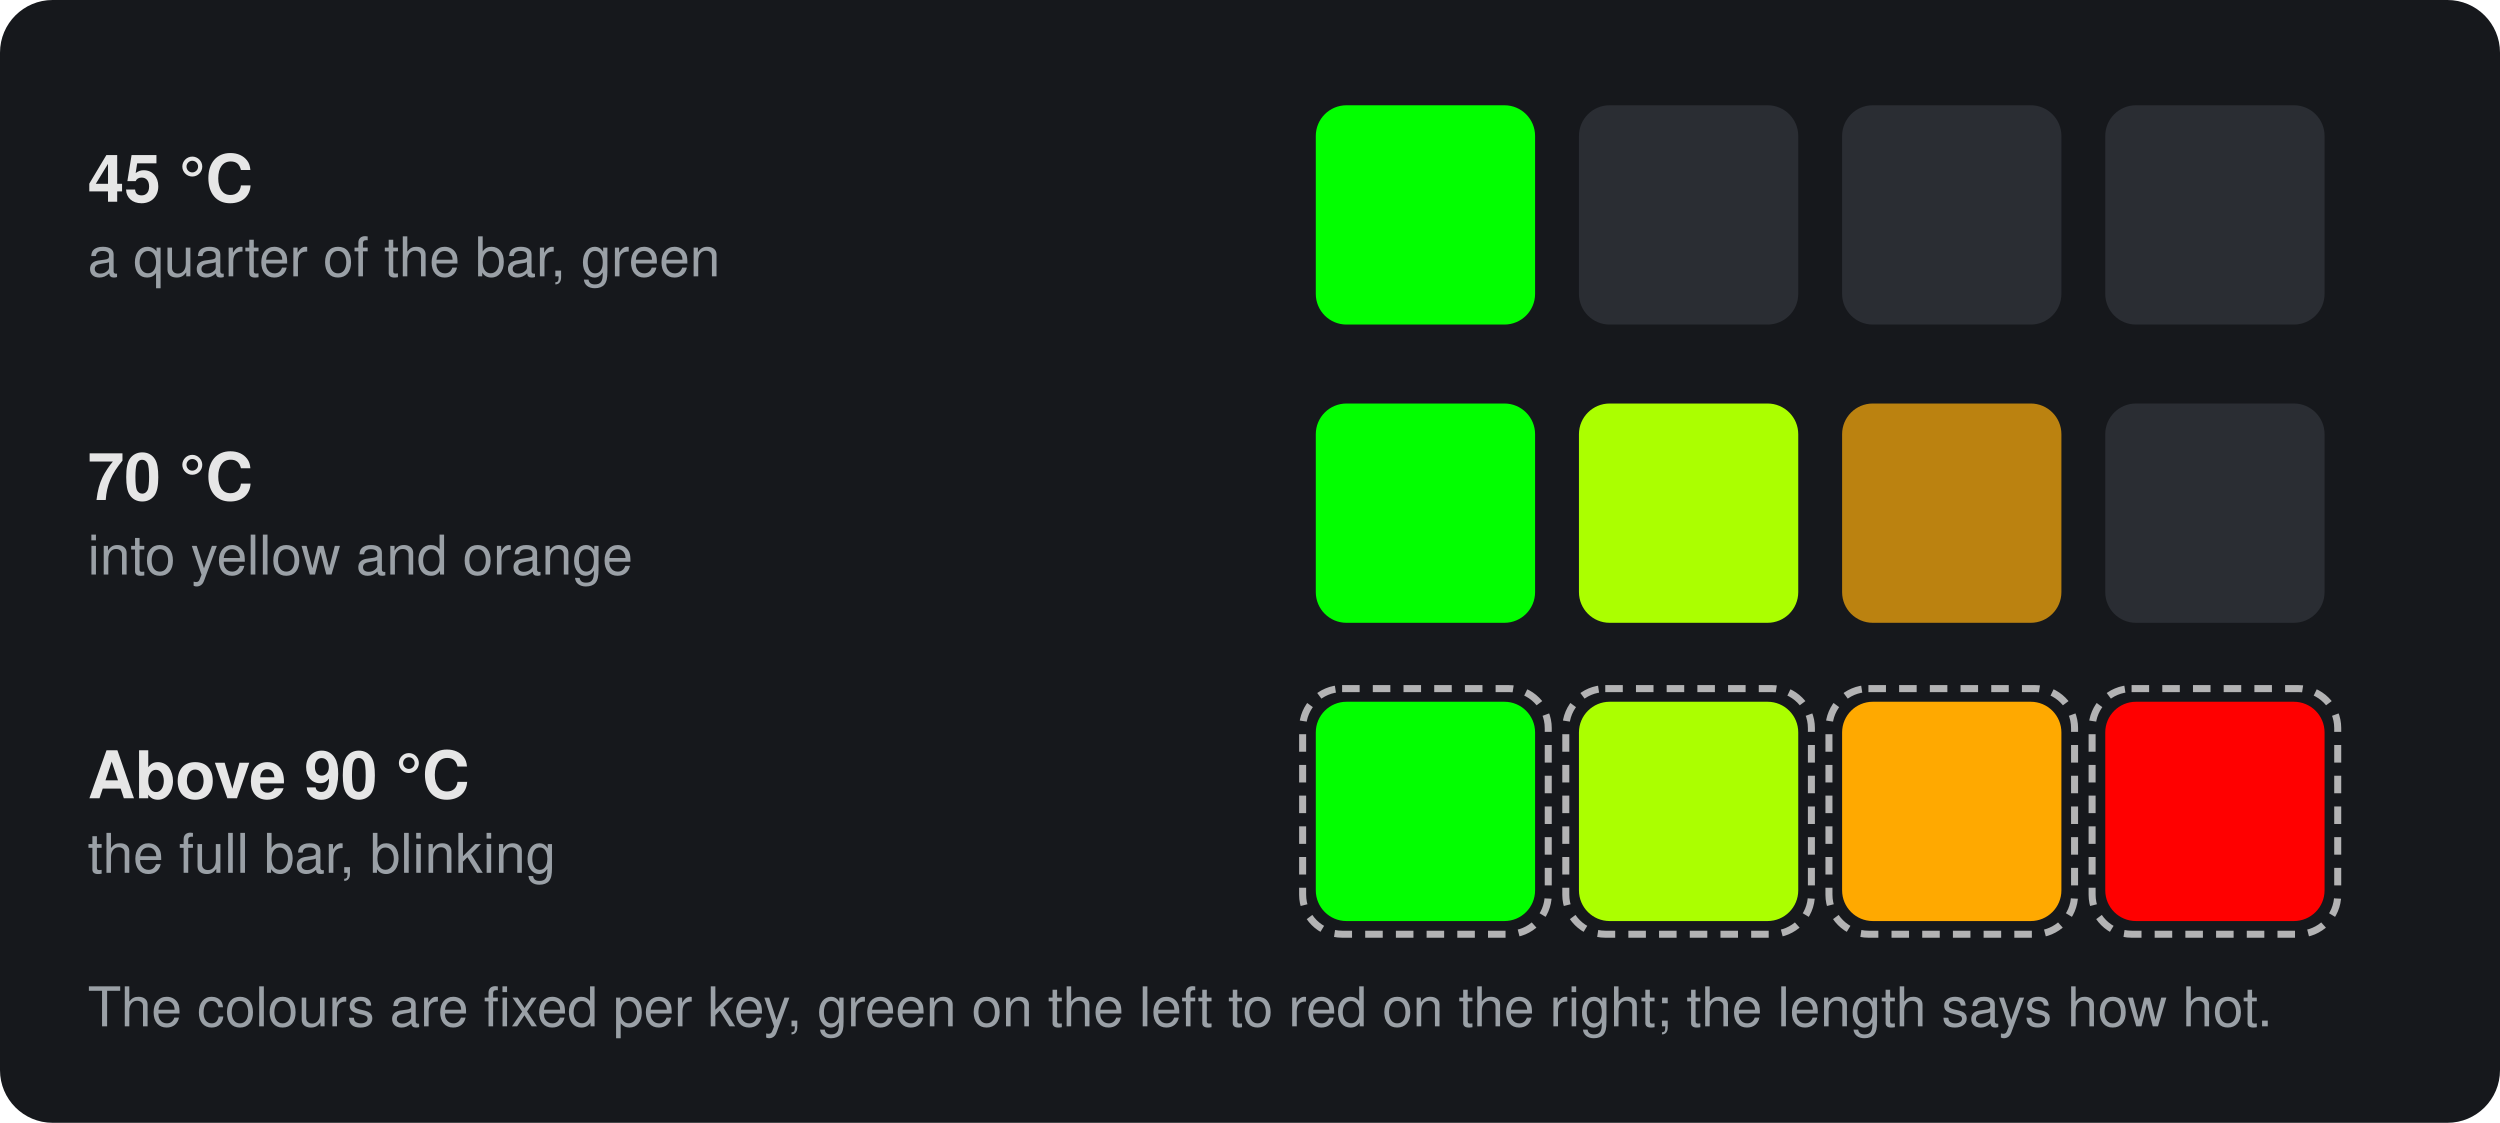
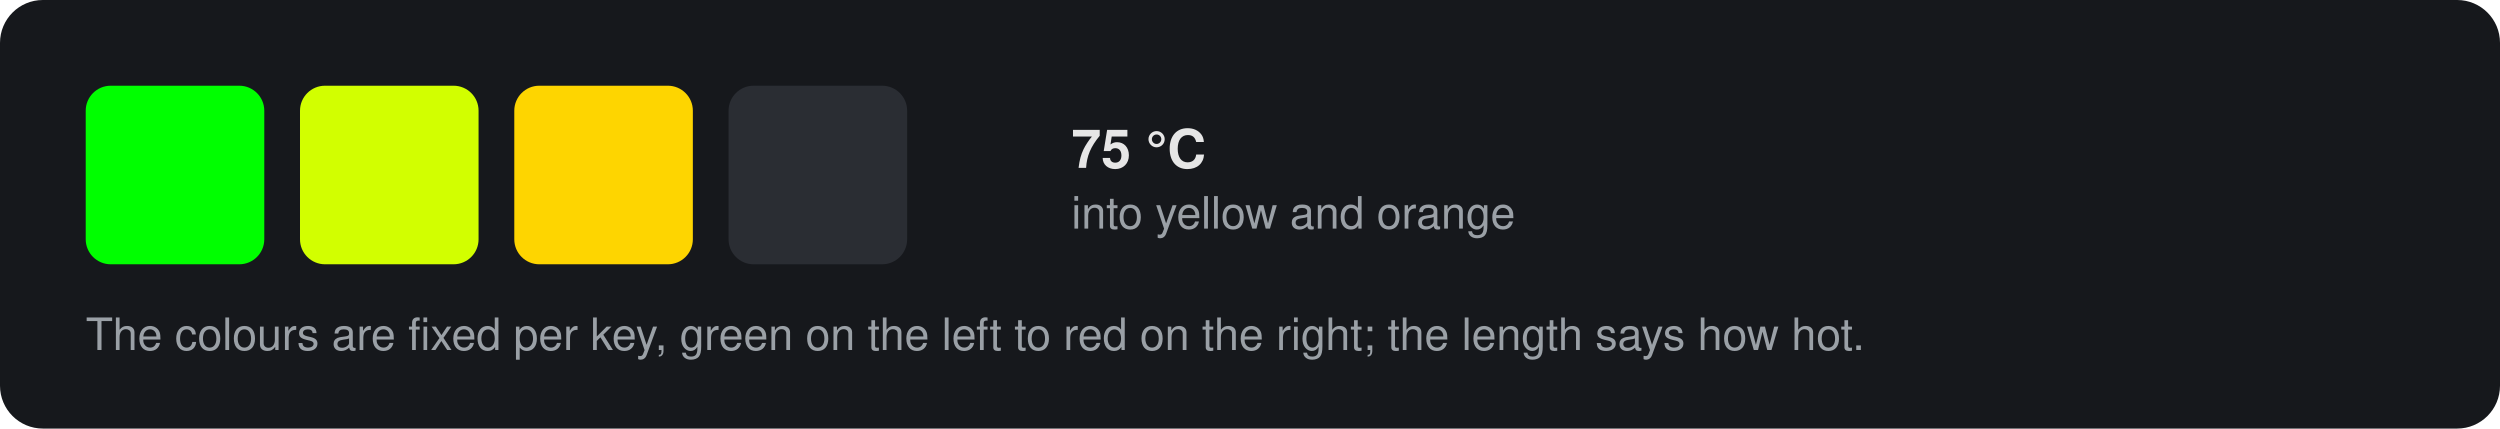
- <svg xmlns="http://www.w3.org/2000/svg" width="570" height="256" viewBox="0 0 570 256" role="img" aria-label="The temperature row">
-   <rect width="570" height="256" rx="12" fill="#16181c" />
-   <rect x="300" y="24" width="50" height="50" rx="7" fill="#02ff00" />
-   <rect x="360" y="24" width="50" height="50" rx="7" fill="#2a2d33" />
-   <rect x="420" y="24" width="50" height="50" rx="7" fill="#2a2d33" />
-   <rect x="480" y="24" width="50" height="50" rx="7" fill="#2a2d33" />
-   <text x="20" y="46.0" font-family="Segoe UI, Helvetica, Arial, sans-serif" font-size="15" fill="#e6e6e6" text-anchor="start" font-weight="600">45 °C</text>
-   <text x="20" y="63.0" font-family="Segoe UI, Helvetica, Arial, sans-serif" font-size="12.5" fill="#9aa0a6" text-anchor="start" font-weight="normal">a quarter of the bar, green</text>
-   <rect x="300" y="92" width="50" height="50" rx="7" fill="#02ff00" />
-   <rect x="360" y="92" width="50" height="50" rx="7" fill="#abff00" />
-   <rect x="420" y="92" width="50" height="50" rx="7" fill="#bb8210" />
-   <rect x="480" y="92" width="50" height="50" rx="7" fill="#2a2d33" />
-   <text x="20" y="114.0" font-family="Segoe UI, Helvetica, Arial, sans-serif" font-size="15" fill="#e6e6e6" text-anchor="start" font-weight="600">70 °C</text>
-   <text x="20" y="131.0" font-family="Segoe UI, Helvetica, Arial, sans-serif" font-size="12.5" fill="#9aa0a6" text-anchor="start" font-weight="normal">into yellow and orange</text>
-   <rect x="300" y="160" width="50" height="50" rx="7" fill="#02ff00" />
-   <rect x="297" y="157" width="56" height="56" rx="9" fill="none" stroke="#e6e6e6" stroke-opacity="0.75" stroke-width="1.6" stroke-dasharray="4 3" />
-   <rect x="360" y="160" width="50" height="50" rx="7" fill="#abff00" />
-   <rect x="357" y="157" width="56" height="56" rx="9" fill="none" stroke="#e6e6e6" stroke-opacity="0.75" stroke-width="1.6" stroke-dasharray="4 3" />
-   <rect x="420" y="160" width="50" height="50" rx="7" fill="#ffa900" />
-   <rect x="417" y="157" width="56" height="56" rx="9" fill="none" stroke="#e6e6e6" stroke-opacity="0.75" stroke-width="1.6" stroke-dasharray="4 3" />
-   <rect x="480" y="160" width="50" height="50" rx="7" fill="#ff0000" />
-   <rect x="477" y="157" width="56" height="56" rx="9" fill="none" stroke="#e6e6e6" stroke-opacity="0.75" stroke-width="1.6" stroke-dasharray="4 3" />
-   <text x="20" y="182.0" font-family="Segoe UI, Helvetica, Arial, sans-serif" font-size="15" fill="#e6e6e6" text-anchor="start" font-weight="600">Above 90 °C</text>
-   <text x="20" y="199.0" font-family="Segoe UI, Helvetica, Arial, sans-serif" font-size="12.5" fill="#9aa0a6" text-anchor="start" font-weight="normal">the full bar, blinking</text>
-   <text x="20" y="234" font-family="Segoe UI, Helvetica, Arial, sans-serif" font-size="12.5" fill="#9aa0a6" text-anchor="start" font-weight="normal">The colours are fixed per key, green on the left to red on the right; the length says how hot.</text>
+ <svg xmlns="http://www.w3.org/2000/svg" width="700" height="120" viewBox="0 0 700 120" role="img" aria-label="The temperature row">
+   <rect width="700" height="120" rx="12" fill="#16181c" />
+   <style>.a{animation:12.000s linear infinite}.s{animation:12.000s step-end infinite}@media (prefers-reduced-motion:reduce){.a,.s{animation:none}}@keyframes a1{0%{fill:#00fd00}66.67%{fill:#00ff00}66.93%{fill:#2a2d33}68.8%{fill:#2a2d33}69.07%{fill:#00ff00}73.07%{fill:#00ff00}73.33%{fill:#2a2d33}77.33%{fill:#2a2d33}77.6%{fill:#00ff00}81.6%{fill:#00ff00}81.87%{fill:#2a2d33}85.87%{fill:#2a2d33}86.13%{fill:#00ff00}90.13%{fill:#00ff00}90.4%{fill:#2a2d33}93.33%{fill:#2a2d33}93.6%{fill:#00ff00}99.73%{fill:#00ff00}100%{fill:#00ff00}}@keyframes a2{0%{fill:#2a2d33}16.8%{fill:#2a2d33}17.07%{fill:#5f6f23}17.33%{fill:#788f1b}17.6%{fill:#8ba616}18.13%{fill:#a7c90d}19.2%{fill:#cef901}19.47%{fill:#d2fe00}33.6%{fill:#d2ff00}66.67%{fill:#d2ff00}66.93%{fill:#2a2d33}68.8%{fill:#2a2d33}69.07%{fill:#d2ff00}73.07%{fill:#d2ff00}73.33%{fill:#2a2d33}77.33%{fill:#2a2d33}77.6%{fill:#d2ff00}81.6%{fill:#d2ff00}81.87%{fill:#2a2d33}85.87%{fill:#2a2d33}86.13%{fill:#d2ff00}90.13%{fill:#d2ff00}90.4%{fill:#2a2d33}93.33%{fill:#2a2d33}93.6%{fill:#d2ff00}99.73%{fill:#d2ff00}100%{fill:#d2ff00}}@keyframes a3{0%{fill:#2a2d33}33.33%{fill:#2a2d33}33.87%{fill:#83731e}34.13%{fill:#9c8818}34.93%{fill:#cfb00c}36%{fill:#fed500}66.67%{fill:#ffd600}66.93%{fill:#2a2d33}68.8%{fill:#2a2d33}69.07%{fill:#ffd600}73.07%{fill:#ffd600}73.33%{fill:#2a2d33}77.33%{fill:#2a2d33}77.6%{fill:#ffd600}81.6%{fill:#ffd600}81.87%{fill:#2a2d33}85.87%{fill:#2a2d33}86.13%{fill:#ffd600}90.13%{fill:#ffd600}90.4%{fill:#2a2d33}93.33%{fill:#2a2d33}93.6%{fill:#ffd600}94.93%{fill:#ffd600}95.47%{fill:#dbb909}96%{fill:#a89115}99.73%{fill:#a89115}100%{fill:#a89115}}@keyframes a4{0%{fill:#2a2d33}50.13%{fill:#2a2d33}50.4%{fill:#6a2024}50.67%{fill:#88191d}50.93%{fill:#9d1517}51.47%{fill:#be0e10}52%{fill:#d7080a}52.53%{fill:#eb0405}52.8%{fill:#f00304}66.67%{fill:#f00304}66.93%{fill:#2a2d33}68.8%{fill:#2a2d33}69.07%{fill:#fd0000}69.33%{fill:#ff0000}73.07%{fill:#ff0000}73.33%{fill:#2a2d33}77.33%{fill:#2a2d33}77.6%{fill:#ff0000}81.6%{fill:#ff0000}81.87%{fill:#2a2d33}85.87%{fill:#2a2d33}86.13%{fill:#ff0000}90.13%{fill:#ff0000}90.4%{fill:#2a2d33}93.33%{fill:#2a2d33}93.6%{fill:#f70202}94.4%{fill:#b41012}94.67%{fill:#90181b}94.93%{fill:#51252a}95.2%{fill:#2a2d33}99.73%{fill:#2a2d33}100%{fill:#2a2d33}}@keyframes a5{0%{fill-opacity:1}16.67%{fill-opacity:0}}@keyframes a6{0%{fill-opacity:0}16.67%{fill-opacity:1}33.33%{fill-opacity:0}}@keyframes a7{0%{fill-opacity:0}33.33%{fill-opacity:1}50%{fill-opacity:0}}@keyframes a8{0%{fill-opacity:0}50%{fill-opacity:1}66.67%{fill-opacity:0}}@keyframes a9{0%{fill-opacity:0}66.67%{fill-opacity:1}91.67%{fill-opacity:0}}@keyframes a10{0%{fill-opacity:0}91.67%{fill-opacity:1}}</style>
+   <rect class="a" style="animation-name:a1" x="24" y="24" width="50" height="50" rx="7" fill="#00ff00" />
+   <rect class="a" style="animation-name:a2" x="84" y="24" width="50" height="50" rx="7" fill="#d2ff00" />
+   <rect class="a" style="animation-name:a3" x="144" y="24" width="50" height="50" rx="7" fill="#fed500" />
+   <rect class="a" style="animation-name:a4" x="204" y="24" width="50" height="50" rx="7" fill="#2a2d33" />
+   <g class="s" style="animation-name:a5" fill-opacity="0">
+     <text x="300" y="47.0" font-family="Segoe UI, Helvetica, Arial, sans-serif" font-size="15" fill="#e6e6e6" text-anchor="start" font-weight="600">45 °C</text>
+     <text x="300" y="64.0" font-family="Segoe UI, Helvetica, Arial, sans-serif" font-size="12.5" fill="#9aa0a6" text-anchor="start" font-weight="normal">a quarter of the bar, green</text>
+   </g>
+   <g class="s" style="animation-name:a6" fill-opacity="0">
+     <text x="300" y="47.0" font-family="Segoe UI, Helvetica, Arial, sans-serif" font-size="15" fill="#e6e6e6" text-anchor="start" font-weight="600">60 °C</text>
+     <text x="300" y="64.0" font-family="Segoe UI, Helvetica, Arial, sans-serif" font-size="12.5" fill="#9aa0a6" text-anchor="start" font-weight="normal">half the bar</text>
+   </g>
+   <g class="s" style="animation-name:a7" fill-opacity="1">
+     <text x="300" y="47.0" font-family="Segoe UI, Helvetica, Arial, sans-serif" font-size="15" fill="#e6e6e6" text-anchor="start" font-weight="600">75 °C</text>
+     <text x="300" y="64.0" font-family="Segoe UI, Helvetica, Arial, sans-serif" font-size="12.5" fill="#9aa0a6" text-anchor="start" font-weight="normal">into yellow and orange</text>
+   </g>
+   <g class="s" style="animation-name:a8" fill-opacity="0">
+     <text x="300" y="47.0" font-family="Segoe UI, Helvetica, Arial, sans-serif" font-size="15" fill="#e6e6e6" text-anchor="start" font-weight="600">88 °C</text>
+     <text x="300" y="64.0" font-family="Segoe UI, Helvetica, Arial, sans-serif" font-size="12.5" fill="#9aa0a6" text-anchor="start" font-weight="normal">nearly full</text>
+   </g>
+   <g class="s" style="animation-name:a9" fill-opacity="0">
+     <text x="300" y="47.0" font-family="Segoe UI, Helvetica, Arial, sans-serif" font-size="15" fill="#e6e6e6" text-anchor="start" font-weight="600">93 °C</text>
+     <text x="300" y="64.0" font-family="Segoe UI, Helvetica, Arial, sans-serif" font-size="12.5" fill="#9aa0a6" text-anchor="start" font-weight="normal">above 90 °C: the whole bar blinks</text>
+   </g>
+   <g class="s" style="animation-name:a10" fill-opacity="0">
+     <text x="300" y="47.0" font-family="Segoe UI, Helvetica, Arial, sans-serif" font-size="15" fill="#e6e6e6" text-anchor="start" font-weight="600">65 °C</text>
+     <text x="300" y="64.0" font-family="Segoe UI, Helvetica, Arial, sans-serif" font-size="12.5" fill="#9aa0a6" text-anchor="start" font-weight="normal">cooling down</text>
+   </g>
+   <text x="24" y="98" font-family="Segoe UI, Helvetica, Arial, sans-serif" font-size="12.5" fill="#9aa0a6" text-anchor="start" font-weight="normal">The colours are fixed per key, green on the left to red on the right; the length says how hot.</text>
</svg>
